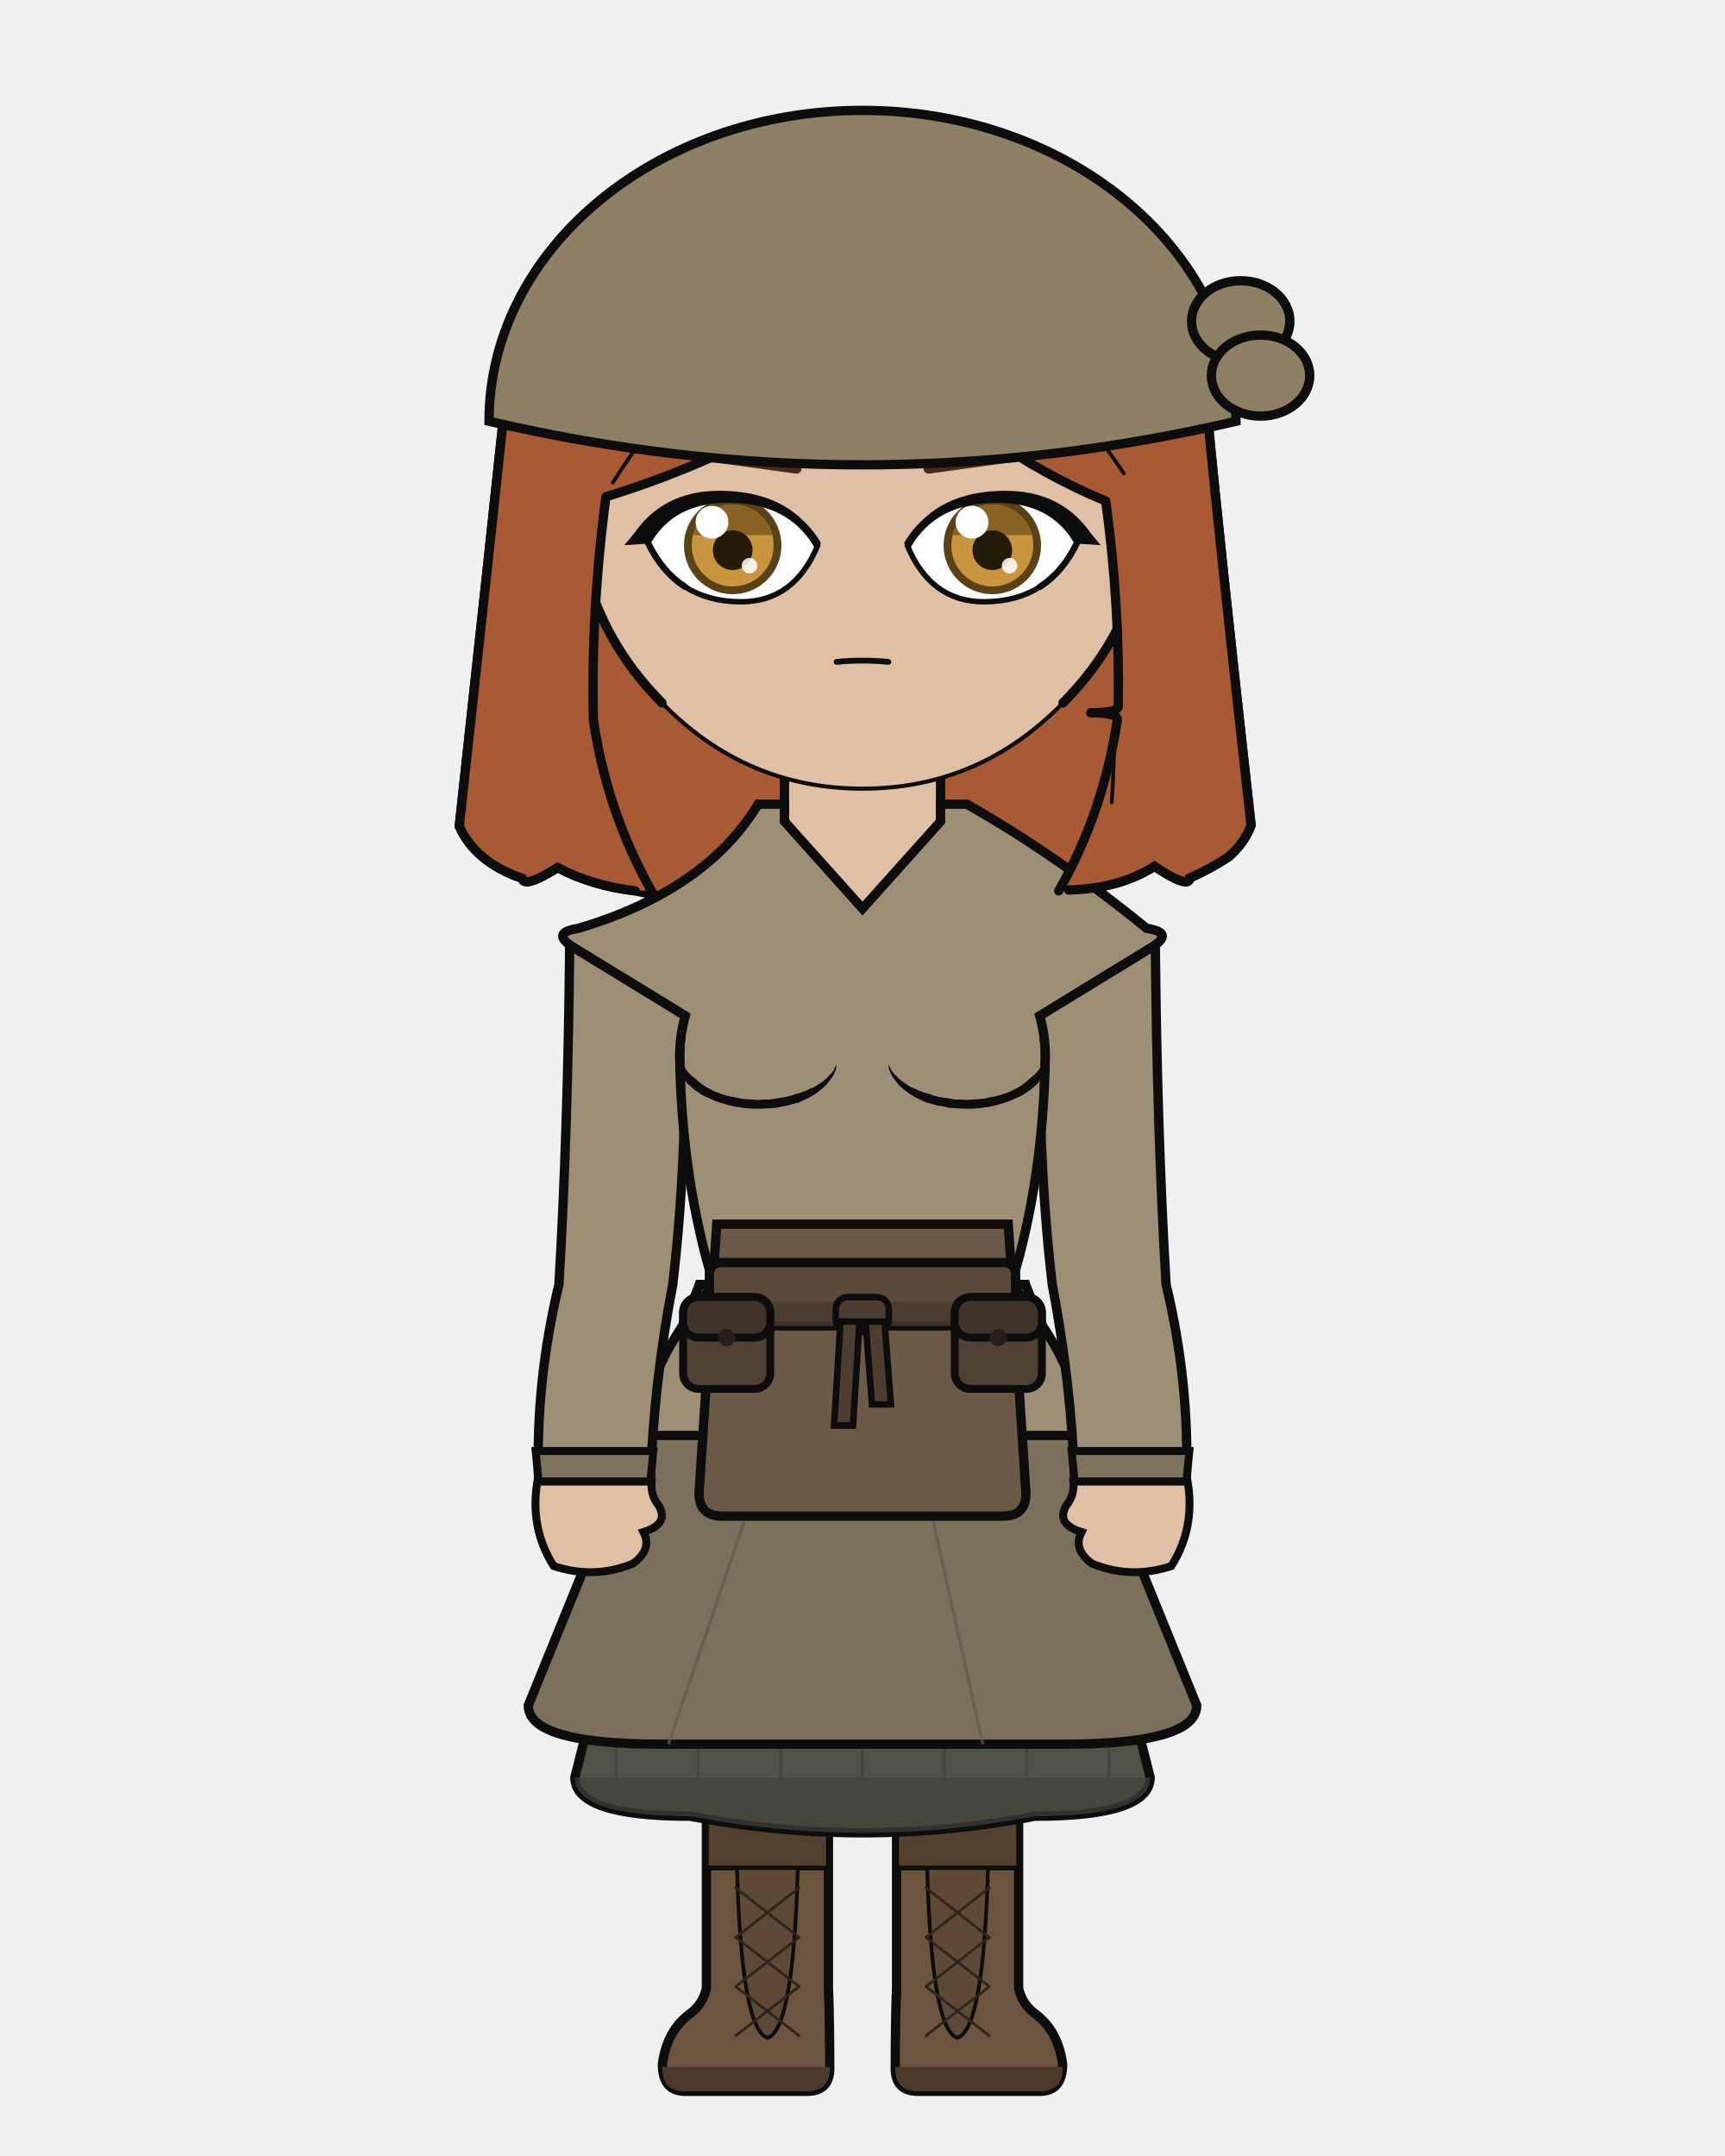
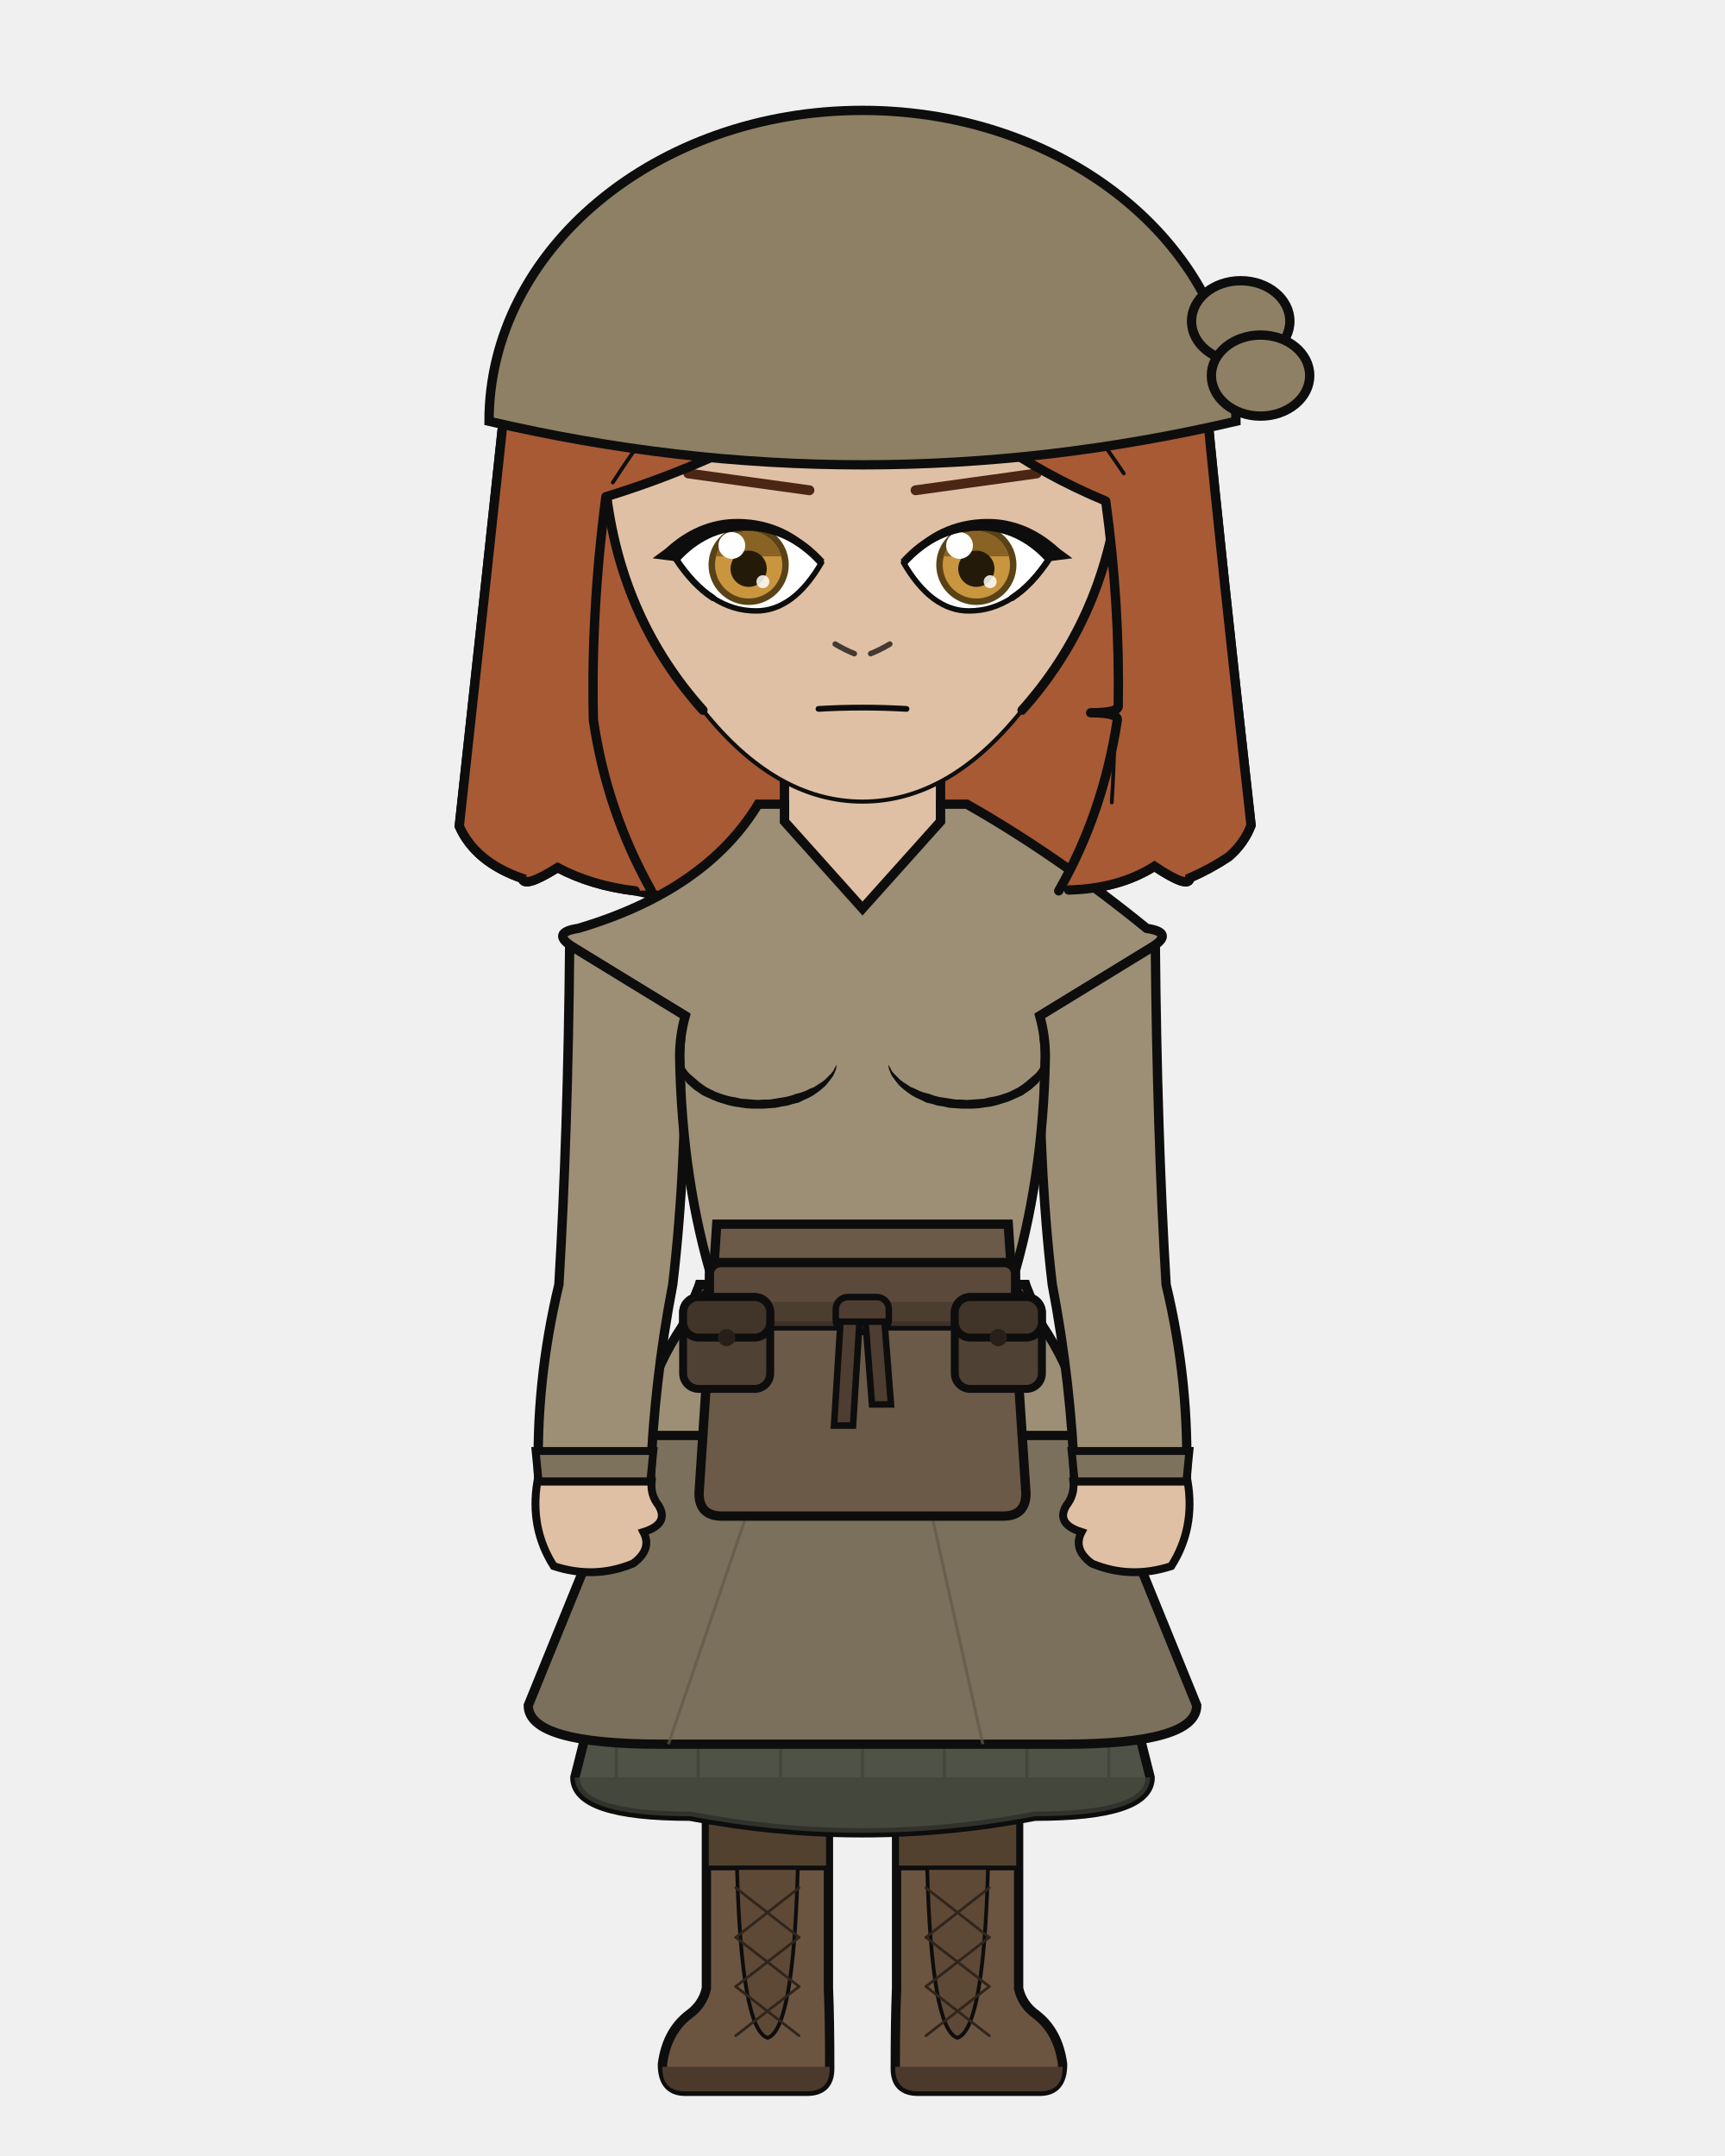
<svg xmlns="http://www.w3.org/2000/svg" width="400" height="500" viewBox="0 0 400 500">
  <defs>
    <clipPath id="hair-front">
      <path d="M 151.0 206.5 Q 140.7 188.1 137.6 167.0 Q 137.0 141.9 140.5 115.2 Q 160.4 109.1 178.8 99.3 Q 194.4 89.8 206.9 75.7 Q 216.0 90.7 229.6 101.4 Q 242.0 110.2 256.4 116.2 Q 259.7 140.2 259.3 163.9 Q 259.0 165.3 252.9 165.3 Q 259.1 165.3 259.1 166.9 Q 255.8 188.6 245.5 206.6 Q 246.7 206.5 247.8 206.4 Q 259.5 206.1 267.7 200.9 Q 275.8 206.3 275.9 203.6 Q 280.7 201.5 284.9 198.7 Q 288.5 195.6 290.1 191.4 Q 282.8 126.0 279.9 95.3 Q 276.0 79.9 267.5 66.2 Q 259.1 54.1 247.2 45.2 Q 237.4 38.4 226.0 35.3 Q 209.4 32.5 192.7 31.0 Q 177.0 31.6 162.2 37.8 Q 151.4 43.2 142.2 51.0 Q 132.9 59.9 126.3 71.0 Q 120.3 82.2 117.0 94.5 Q 113.6 126.6 106.5 191.6 Q 108.3 195.7 112.0 198.8 Q 115.8 201.9 121.1 203.7 Q 121.5 206.1 129.3 201.2 Q 137.2 205.4 147.3 206.6 Q 149.2 206.5 151.0 206.5 Z" />
    </clipPath>
  </defs>
  <path d="M 147.3 206.6 Q 137.2 205.4 129.3 201.2 Q 121.5 206.1 121.1 203.7 Q 115.8 201.9 112.0 198.8 Q 108.3 195.7 106.5 191.6 Q 113.6 126.6 117.0 94.5 Q 120.3 82.2 126.3 71.0 Q 132.9 59.9 142.2 51.0 Q 151.4 43.2 162.2 37.8 Q 177.0 31.6 192.7 31.0 Q 209.4 32.5 226.0 35.3 Q 237.4 38.4 247.2 45.2 Q 259.1 54.1 267.5 66.2 Q 276.0 79.9 279.9 95.3 Q 282.8 126.0 290.1 191.4 Q 288.5 195.6 284.9 198.7 Q 280.7 201.5 275.9 203.6 Q 275.8 206.3 267.7 200.9 Q 259.5 206.1 247.8 206.4 Q 197.6 217.4 147.3 206.6 Z" fill="#a85a35" />
  <path d="M 147.3 206.6 Q 137.2 205.4 129.3 201.2 Q 121.5 206.1 121.1 203.7 Q 115.8 201.9 112.0 198.8 Q 108.3 195.7 106.5 191.6 Q 113.6 126.6 117.0 94.5 Q 120.3 82.2 126.3 71.0 Q 132.9 59.9 142.2 51.0 Q 151.4 43.2 162.2 37.8 Q 177.0 31.6 192.7 31.0 Q 209.4 32.5 226.0 35.3 Q 237.4 38.4 247.2 45.2 Q 259.1 54.1 267.5 66.2 Q 276.0 79.9 279.9 95.3 Q 282.8 126.0 290.1 191.4 Q 288.5 195.6 284.9 198.7 Q 280.7 201.5 275.9 203.6 Q 275.8 206.3 267.7 200.9 Q 259.5 206.1 247.8 206.4 Q 197.6 217.4 147.3 206.6 Z" fill="none" stroke="#0d0d0d" stroke-width="2.16" stroke-linecap="round" stroke-linejoin="round" />
  <path d="M 181.9 199.2 Q 168.2 215.1 140.7 223.6 Q 136.4 224.9 136.4 229.2 Q 136.4 235.6 149.8 235.6 L 154.6 235.6 L 154.6 231.3 L 163.2 231.3 Q 161.9 240.4 162.0 245.0 Q 162.0 248.1 164.3 249.4 Q 166.5 250.7 166.6 253.9 Q 167.3 277.5 169.8 297.9 Q 169.8 318.7 169.8 335.7 L 194.2 335.7 L 200.0 335.7 L 205.8 335.7 L 230.2 335.7 Q 230.2 318.7 230.2 297.9 Q 232.7 277.5 233.4 253.9 Q 233.5 250.7 235.7 249.4 Q 238.0 248.1 238.0 245.0 Q 238.1 240.4 236.8 235.6 L 236.8 231.3 L 245.4 231.3 L 245.4 235.6 L 250.2 235.6 Q 263.6 235.6 263.6 229.2 Q 263.6 224.9 259.3 223.6 Q 239.4 206.9 218.1 199.2 Z" fill="#e0c0a4" stroke="#0d0d0d" stroke-width="2.16" />
  <rect x="181.9" y="172.5" width="36.3" height="38.0" rx="12.7" fill="#e0c0a4" />
  <line x1="181.9" y1="172.5" x2="181.9" y2="199.2" stroke="#0d0d0d" stroke-width="2.16" />
  <line x1="218.1" y1="172.5" x2="218.1" y2="199.2" stroke="#0d0d0d" stroke-width="2.16" />
  <path d="M 163.7 332.9 L 236.3 332.9 Q 236.3 377.8 236.2 397.0 Q 236.1 419.4 234.9 461.1 L 209.2 461.1 Q 207.8 397.0 200.0 350.8 Q 192.2 397.0 190.8 461.1 L 165.1 461.1 Q 163.9 419.4 163.8 397.0 Q 163.7 377.8 163.7 332.9 Z" fill="#e0c0a4" stroke="#0d0d0d" stroke-width="1.83" stroke-linejoin="round" />
  <path d="M 163.7 332.9 L 236.3 332.9 L 229.8 358.2 Q 200.0 361.0 170.2 358.2 Z" fill="#e8e4dc" stroke="#0d0d0d" stroke-width="1.83" stroke-linejoin="round" />
  <path d="M 192.1 418.8 L 192.1 461.1 Q 192.4 468.3 192.4 479.7 Q 192.4 485.0 187.1 485.0 L 158.9 485.0 Q 153.6 485.0 153.6 478.7 Q 154.6 471.2 159.6 467.3 Q 163.0 464.9 163.8 461.1 L 163.8 418.8 Z" fill="#6b5541" stroke="#0d0d0d" stroke-width="2.16" />
  <path d="M 192.4 479.3 L 153.6 479.3 L 153.6 479.7 Q 153.6 485.0 158.9 485.0 L 187.1 485.0 Q 192.4 485.0 192.4 479.7 Z" fill="#4b3a2b" />
  <rect x="163.8" y="418.8" width="28.3" height="14.4" fill="#534130" stroke="#0d0d0d" stroke-width="1.11" />
  <path d="M 170.9 433.2 L 185.0 433.2 Q 184.0 470.7 178.0 472.6 Q 171.9 470.7 170.9 433.2 Z" fill="#5e4936" stroke="#0d0d0d" stroke-width="0.87" />
  <line x1="185.3" y1="437.8" x2="170.6" y2="449.3" stroke="#30251c" stroke-width="0.63" stroke-linecap="round" />
  <line x1="170.6" y1="437.8" x2="185.3" y2="449.3" stroke="#30251c" stroke-width="0.63" stroke-linecap="round" />
  <line x1="185.3" y1="449.3" x2="170.6" y2="460.7" stroke="#30251c" stroke-width="0.63" stroke-linecap="round" />
  <line x1="170.6" y1="449.3" x2="185.3" y2="460.7" stroke="#30251c" stroke-width="0.63" stroke-linecap="round" />
  <line x1="185.3" y1="460.7" x2="170.6" y2="472.1" stroke="#30251c" stroke-width="0.63" stroke-linecap="round" />
  <line x1="170.6" y1="460.7" x2="185.3" y2="472.1" stroke="#30251c" stroke-width="0.63" stroke-linecap="round" />
  <path d="M 207.9 418.8 L 207.9 461.1 Q 207.6 468.3 207.6 479.7 Q 207.6 485.0 212.9 485.0 L 241.1 485.0 Q 246.4 485.0 246.4 478.7 Q 245.4 471.2 240.4 467.3 Q 237.0 464.9 236.2 461.1 L 236.2 418.8 Z" fill="#6b5541" stroke="#0d0d0d" stroke-width="2.16" />
  <path d="M 207.6 479.3 L 246.4 479.3 L 246.4 479.7 Q 246.4 485.0 241.1 485.0 L 212.9 485.0 Q 207.6 485.0 207.6 479.7 Z" fill="#4b3a2b" />
  <rect x="207.9" y="418.8" width="28.3" height="14.4" fill="#534130" stroke="#0d0d0d" stroke-width="1.11" />
  <path d="M 215.0 433.2 L 229.1 433.2 Q 228.1 470.7 222.0 472.6 Q 216.0 470.7 215.0 433.2 Z" fill="#5e4936" stroke="#0d0d0d" stroke-width="0.87" />
  <line x1="229.4" y1="437.8" x2="214.7" y2="449.3" stroke="#30251c" stroke-width="0.63" stroke-linecap="round" />
  <line x1="214.7" y1="437.8" x2="229.4" y2="449.3" stroke="#30251c" stroke-width="0.63" stroke-linecap="round" />
  <line x1="229.4" y1="449.3" x2="214.7" y2="460.7" stroke="#30251c" stroke-width="0.63" stroke-linecap="round" />
  <line x1="214.7" y1="449.3" x2="229.4" y2="460.7" stroke="#30251c" stroke-width="0.63" stroke-linecap="round" />
  <line x1="229.4" y1="460.7" x2="214.7" y2="472.1" stroke="#30251c" stroke-width="0.63" stroke-linecap="round" />
  <line x1="214.7" y1="460.7" x2="229.4" y2="472.1" stroke="#30251c" stroke-width="0.63" stroke-linecap="round" />
  <path d="M 162.2 297.9 L 133.3 412.2 Q 133.3 421.2 160.0 421.2 Q 200.0 428.9 240.0 421.2 Q 266.7 421.2 266.7 412.2 L 237.8 297.9 Z" fill="#4f5347" stroke="#0d0d0d" stroke-width="2.16" />
  <path d="M 133.3 412.2 L 133.3 412.2 Q 133.3 421.2 160.0 421.2 Q 200.0 428.9 240.0 421.2 Q 266.7 421.2 266.7 412.2 L 266.7 412.2 Z" fill="#3f4238" opacity="0.7" />
  <line x1="142.9" y1="404.5" x2="142.9" y2="412.2" stroke="#3f4238" stroke-width="0.71" opacity="0.75" />
  <line x1="161.9" y1="404.5" x2="161.9" y2="412.2" stroke="#3f4238" stroke-width="0.71" opacity="0.75" />
  <line x1="181.0" y1="404.5" x2="181.0" y2="412.2" stroke="#3f4238" stroke-width="0.71" opacity="0.75" />
  <line x1="200.0" y1="404.5" x2="200.0" y2="412.2" stroke="#3f4238" stroke-width="0.71" opacity="0.75" />
  <line x1="219.0" y1="404.5" x2="219.0" y2="412.2" stroke="#3f4238" stroke-width="0.71" opacity="0.75" />
  <line x1="238.1" y1="404.5" x2="238.1" y2="412.2" stroke="#3f4238" stroke-width="0.71" opacity="0.75" />
  <line x1="257.1" y1="404.5" x2="257.1" y2="412.2" stroke="#3f4238" stroke-width="0.71" opacity="0.75" />
  <path d="M 162.2 297.9 L 122.5 395.5 Q 122.5 404.5 153.5 404.5 L 246.5 404.5 Q 277.5 404.5 277.5 395.5 L 237.8 297.9 Z" fill="#7a705c" stroke="#0d0d0d" stroke-width="2.16" />
  <line x1="180.4" y1="329.9" x2="155.0" y2="404.5" stroke="#625948" stroke-width="0.71" opacity="0.7" />
  <line x1="211.3" y1="329.9" x2="227.9" y2="404.5" stroke="#625948" stroke-width="0.71" opacity="0.7" />
  <path d="M 175.8 186.5 Q 163.7 206.5 134.1 215.3 Q 127.4 216.3 133.1 219.8 L 158.9 235.6 Q 157.6 240.3 157.6 245.0 Q 158.1 273.8 165.5 297.9 Q 149.2 317.1 149.2 332.9 L 250.8 332.9 Q 250.8 317.1 234.5 297.9 Q 241.9 273.8 242.4 245.0 Q 242.4 240.3 241.1 235.6 L 266.9 219.8 Q 272.6 216.3 265.9 215.3 Q 245.0 198.3 224.2 186.5 L 218.1 186.5 L 218.1 190.5 L 200.0 210.7 L 181.9 190.5 L 181.9 186.5 Z" fill="#9c8f76" stroke="#0d0d0d" stroke-width="2.16" />
  <path d="M 157.6 245.0 L 157.9 245.8 L 158.2 246.5 L 158.6 247.2 L 159.0 247.9 L 159.5 248.6 L 160.1 249.2 L 160.8 249.8 L 161.5 250.4 L 162.2 251.0 L 163.0 251.6 L 163.9 252.2 L 164.9 252.7 L 165.9 253.2 L 167.0 253.6 L 168.2 254.0 L 169.4 254.3 L 170.6 254.5 L 171.8 254.8 L 173.1 254.9 L 174.4 255.0 L 175.8 255.1 L 177.1 255.0 L 178.4 255.0 L 179.7 254.8 L 180.9 254.6 L 182.2 254.4 L 183.4 254.1 L 184.5 253.7 L 185.7 253.4 L 186.8 253.0 L 187.8 252.5 L 188.8 252.1 L 189.7 251.5 L 190.5 251.0 L 191.3 250.4 L 192.0 249.7 L 192.6 249.1 L 193.2 248.4 L 193.6 247.6 L 194.0 246.9 L 194.0 246.9 L 193.9 247.8 L 193.6 248.6 L 193.2 249.5 L 192.6 250.3 L 192.0 251.1 L 191.3 251.9 L 190.5 252.6 L 189.6 253.3 L 188.6 254.0 L 187.5 254.6 L 186.4 255.1 L 185.2 255.7 L 183.9 256.0 L 182.6 256.4 L 181.3 256.6 L 179.9 256.9 L 178.5 257.0 L 177.1 257.1 L 175.7 257.1 L 174.3 257.1 L 172.9 257.0 L 171.6 256.8 L 170.2 256.6 L 168.9 256.3 L 167.6 255.9 L 166.3 255.5 L 165.1 255.0 L 164.0 254.5 L 162.9 254.0 L 161.9 253.3 L 161.0 252.7 L 160.1 251.9 L 159.3 251.2 L 158.7 250.3 L 158.3 249.4 L 157.9 248.5 L 157.6 247.6 L 157.5 246.7 L 157.5 245.8 L 157.6 245.0 Z" fill="#0d0d0d" stroke="none" />
  <path d="M 242.4 245.0 L 242.1 245.8 L 241.8 246.5 L 241.4 247.2 L 241.0 247.9 L 240.5 248.6 L 239.9 249.2 L 239.2 249.8 L 238.5 250.4 L 237.8 251.0 L 237.0 251.6 L 236.1 252.2 L 235.1 252.7 L 234.1 253.2 L 233.0 253.6 L 231.8 254.0 L 230.6 254.3 L 229.4 254.5 L 228.2 254.8 L 226.9 254.9 L 225.6 255.0 L 224.2 255.1 L 222.9 255.0 L 221.6 255.0 L 220.3 254.8 L 219.1 254.6 L 217.8 254.4 L 216.6 254.1 L 215.5 253.7 L 214.3 253.4 L 213.2 253.0 L 212.2 252.5 L 211.2 252.1 L 210.3 251.5 L 209.5 251.0 L 208.7 250.4 L 208.0 249.7 L 207.4 249.1 L 206.8 248.4 L 206.4 247.6 L 206.0 246.9 L 206.0 246.9 L 206.1 247.8 L 206.4 248.6 L 206.8 249.5 L 207.4 250.3 L 208.0 251.1 L 208.7 251.9 L 209.5 252.6 L 210.4 253.3 L 211.4 254.0 L 212.5 254.6 L 213.6 255.1 L 214.8 255.7 L 216.1 256.0 L 217.4 256.4 L 218.7 256.6 L 220.1 256.9 L 221.5 257.0 L 222.9 257.1 L 224.3 257.1 L 225.7 257.1 L 227.1 257.0 L 228.4 256.8 L 229.8 256.6 L 231.1 256.3 L 232.4 255.9 L 233.7 255.5 L 234.9 255.0 L 236.0 254.5 L 237.1 254.0 L 238.1 253.3 L 239.0 252.7 L 239.9 251.9 L 240.7 251.2 L 241.3 250.3 L 241.7 249.4 L 242.1 248.5 L 242.4 247.6 L 242.5 246.7 L 242.5 245.8 L 242.4 245.0 Z" fill="#0d0d0d" stroke="none" />
  <path d="M 166.2 283.9 L 162.1 346.3 Q 162.1 351.6 167.4 351.6 L 232.6 351.6 Q 237.9 351.6 237.9 346.3 L 233.8 283.9 Z" fill="#6b5a48" stroke="#0d0d0d" stroke-width="2.16" />
  <rect x="164.5" y="292.8" width="71.0" height="14.7" rx="2.6" fill="#5b4a3c" stroke="#0d0d0d" stroke-width="2.16" />
  <rect x="164.5" y="301.9" width="71.0" height="5.6" rx="2.6" fill="#493a2e" opacity="0.8" />
  <rect x="193.8" y="300.8" width="12.3" height="8.1" rx="2.8" fill="#4e3e31" stroke="#0d0d0d" stroke-width="1.51" />
  <path d="M 194.9 306.5 L 199.3 306.5 L 197.8 330.6 L 193.4 330.6 Z" fill="#4e3e31" stroke="#0d0d0d" stroke-width="1.51" />
  <path d="M 200.7 306.5 L 205.1 306.5 L 206.6 325.7 L 202.2 325.7 Z" fill="#4e3e31" stroke="#0d0d0d" stroke-width="1.51" />
  <rect x="158.4" y="300.8" width="20.2" height="21.3" rx="3.6" fill="#4f4133" stroke="#0d0d0d" stroke-width="1.83" />
  <rect x="158.4" y="300.8" width="20.2" height="9.4" rx="3.6" fill="#413428" stroke="#0d0d0d" stroke-width="1.83" />
  <circle cx="168.5" cy="310.2" r="2.0" fill="#282018" />
  <rect x="221.4" y="300.8" width="20.2" height="21.3" rx="3.6" fill="#4f4133" stroke="#0d0d0d" stroke-width="1.83" />
  <rect x="221.4" y="300.8" width="20.2" height="9.4" rx="3.6" fill="#413428" stroke="#0d0d0d" stroke-width="1.83" />
  <circle cx="231.5" cy="310.2" r="2.0" fill="#282018" />
  <path d="M 158.9 235.6 L 132.1 219.2 Q 131.7 262.5 129.6 297.9 Q 124.1 320.8 124.9 343.6 L 150.8 343.6 Q 151.6 320.8 156.0 297.9 Q 159.3 269.9 158.9 235.6 Z" fill="#9c8f76" stroke="#0d0d0d" stroke-width="2.16" />
  <path d="M 124.2 336.5 L 151.5 336.5 L 150.8 343.6 L 124.9 343.6 Z" fill="#7d725c" stroke="#0d0d0d" stroke-width="1.83" />
  <path d="M 124.6 343.6 Q 122.8 354.4 128.4 363.2 Q 137.9 366.3 146.8 362.6 Q 151.3 359.3 149.2 355.3 Q 155.3 353.4 152.7 349.1 Q 150.8 346.7 151.1 343.6 Z" fill="#e0c0a4" stroke="#0d0d0d" stroke-width="1.83" />
  <path d="M 241.1 235.6 L 267.9 219.2 Q 268.3 262.5 270.4 297.9 Q 275.9 320.8 275.1 343.6 L 249.2 343.6 Q 248.4 320.8 244.0 297.9 Q 240.7 269.9 241.1 235.6 Z" fill="#9c8f76" stroke="#0d0d0d" stroke-width="2.16" />
  <path d="M 248.5 336.5 L 275.8 336.5 L 275.1 343.6 L 249.2 343.6 Z" fill="#7d725c" stroke="#0d0d0d" stroke-width="1.83" />
  <path d="M 275.4 343.6 Q 277.2 354.4 271.6 363.2 Q 262.1 366.3 253.2 362.6 Q 248.7 359.3 250.8 355.3 Q 244.7 353.4 247.3 349.1 Q 249.2 346.7 248.9 343.6 Z" fill="#e0c0a4" stroke="#0d0d0d" stroke-width="1.83" />
  <defs>
    <mask id="bust-73a4426f7d" maskUnits="userSpaceOnUse" x="0" y="0" width="400" height="500">
      <path d="M 158.9 235.6 Q 157.6 240.3 157.6 245.0 Q 158.1 273.8 165.5 297.9 L 168.4 297.9 Q 164.9 269.9 164.9 235.6 Z M 241.1 235.6 Q 242.4 240.3 242.4 245.0 Q 241.9 273.8 234.5 297.9 L 231.6 297.9 Q 235.1 269.9 235.1 235.6 Z" fill="white" />
    </mask>
    <clipPath id="bust-arms-6b6698fcf7">
      <path d="M 158.9 235.6 L 132.1 219.2 Q 131.7 262.5 129.6 297.9 Q 124.1 320.8 124.9 343.6 L 150.8 343.6 Q 151.6 320.8 156.0 297.9 Q 159.3 269.9 158.9 235.6 Z" />
      <path d="M 241.1 235.6 L 267.9 219.2 Q 268.3 262.5 270.4 297.9 Q 275.9 320.8 275.1 343.6 L 249.2 343.6 Q 248.4 320.8 244.0 297.9 Q 240.7 269.9 241.1 235.6 Z" />
    </clipPath>
  </defs>
  <g mask="url(#bust-73a4426f7d)">
    <path d="M 175.8 186.5 Q 163.7 206.5 134.1 215.3 Q 127.4 216.3 133.1 219.8 L 158.9 235.6 Q 157.6 240.3 157.6 245.0 Q 158.1 273.8 165.5 297.9 Q 149.2 317.1 149.2 332.9 L 250.8 332.9 Q 250.8 317.1 234.5 297.9 Q 241.9 273.8 242.4 245.0 Q 242.4 240.3 241.1 235.6 L 266.9 219.8 Q 272.6 216.3 265.9 215.3 Q 245.0 198.3 224.2 186.5 L 218.1 186.5 L 218.1 190.5 L 200.0 210.7 L 181.9 190.5 L 181.9 186.5 Z" fill="#9c8f76" stroke="#0d0d0d" stroke-width="2.16" />
    <path d="M 157.6 245.0 L 157.9 245.8 L 158.2 246.5 L 158.6 247.2 L 159.0 247.9 L 159.5 248.6 L 160.1 249.2 L 160.8 249.8 L 161.5 250.4 L 162.2 251.0 L 163.0 251.6 L 163.9 252.2 L 164.9 252.7 L 165.9 253.2 L 167.0 253.6 L 168.2 254.0 L 169.4 254.3 L 170.6 254.5 L 171.8 254.8 L 173.1 254.9 L 174.4 255.0 L 175.8 255.1 L 177.1 255.0 L 178.4 255.0 L 179.7 254.8 L 180.9 254.6 L 182.2 254.4 L 183.4 254.1 L 184.5 253.7 L 185.7 253.4 L 186.8 253.0 L 187.8 252.5 L 188.8 252.1 L 189.7 251.5 L 190.5 251.0 L 191.3 250.4 L 192.0 249.7 L 192.6 249.1 L 193.2 248.4 L 193.6 247.6 L 194.0 246.9 L 194.0 246.9 L 193.9 247.8 L 193.6 248.6 L 193.2 249.5 L 192.6 250.3 L 192.0 251.1 L 191.3 251.9 L 190.5 252.6 L 189.6 253.3 L 188.6 254.0 L 187.5 254.6 L 186.4 255.1 L 185.2 255.7 L 183.9 256.0 L 182.6 256.4 L 181.3 256.6 L 179.9 256.9 L 178.5 257.0 L 177.1 257.1 L 175.7 257.1 L 174.3 257.1 L 172.9 257.0 L 171.6 256.8 L 170.2 256.6 L 168.9 256.3 L 167.6 255.9 L 166.3 255.5 L 165.1 255.0 L 164.0 254.5 L 162.9 254.0 L 161.9 253.3 L 161.0 252.7 L 160.1 251.9 L 159.3 251.2 L 158.7 250.3 L 158.3 249.4 L 157.9 248.5 L 157.6 247.6 L 157.5 246.7 L 157.5 245.8 L 157.6 245.0 Z" fill="#0d0d0d" stroke="none" />
    <path d="M 242.4 245.0 L 242.1 245.8 L 241.8 246.5 L 241.4 247.2 L 241.0 247.9 L 240.5 248.6 L 239.9 249.2 L 239.2 249.8 L 238.5 250.4 L 237.8 251.0 L 237.0 251.6 L 236.1 252.2 L 235.1 252.7 L 234.1 253.2 L 233.0 253.6 L 231.8 254.0 L 230.6 254.3 L 229.4 254.5 L 228.2 254.8 L 226.9 254.9 L 225.6 255.0 L 224.2 255.1 L 222.9 255.0 L 221.6 255.0 L 220.3 254.8 L 219.1 254.6 L 217.8 254.4 L 216.6 254.1 L 215.5 253.7 L 214.3 253.4 L 213.2 253.0 L 212.2 252.5 L 211.2 252.1 L 210.3 251.5 L 209.5 251.0 L 208.7 250.4 L 208.0 249.7 L 207.4 249.1 L 206.8 248.4 L 206.4 247.6 L 206.0 246.9 L 206.0 246.9 L 206.1 247.8 L 206.4 248.6 L 206.8 249.5 L 207.4 250.3 L 208.0 251.1 L 208.7 251.9 L 209.5 252.6 L 210.4 253.3 L 211.4 254.0 L 212.5 254.6 L 213.6 255.1 L 214.8 255.7 L 216.1 256.0 L 217.4 256.4 L 218.7 256.6 L 220.1 256.9 L 221.5 257.0 L 222.9 257.1 L 224.3 257.1 L 225.7 257.1 L 227.1 257.0 L 228.4 256.8 L 229.8 256.6 L 231.1 256.3 L 232.4 255.9 L 233.7 255.5 L 234.9 255.0 L 236.0 254.5 L 237.1 254.0 L 238.1 253.3 L 239.0 252.7 L 239.9 251.9 L 240.7 251.2 L 241.3 250.3 L 241.7 249.4 L 242.1 248.5 L 242.4 247.6 L 242.5 246.7 L 242.5 245.8 L 242.4 245.0 Z" fill="#0d0d0d" stroke="none" />
    <path d="M 166.2 283.9 L 162.1 346.3 Q 162.1 351.6 167.4 351.6 L 232.6 351.6 Q 237.9 351.6 237.9 346.3 L 233.8 283.9 Z" fill="#6b5a48" stroke="#0d0d0d" stroke-width="2.16" />
    <rect x="164.5" y="292.8" width="71.0" height="14.7" rx="2.6" fill="#5b4a3c" stroke="#0d0d0d" stroke-width="2.16" />
    <rect x="164.5" y="301.9" width="71.0" height="5.6" rx="2.6" fill="#493a2e" opacity="0.8" />
    <rect x="193.8" y="300.8" width="12.3" height="8.1" rx="2.8" fill="#4e3e31" stroke="#0d0d0d" stroke-width="1.51" />
    <path d="M 194.9 306.5 L 199.3 306.5 L 197.8 330.6 L 193.4 330.6 Z" fill="#4e3e31" stroke="#0d0d0d" stroke-width="1.51" />
    <path d="M 200.7 306.5 L 205.1 306.5 L 206.6 325.7 L 202.2 325.7 Z" fill="#4e3e31" stroke="#0d0d0d" stroke-width="1.51" />
    <rect x="158.4" y="300.8" width="20.2" height="21.3" rx="3.6" fill="#4f4133" stroke="#0d0d0d" stroke-width="1.83" />
    <rect x="158.4" y="300.8" width="20.2" height="9.4" rx="3.6" fill="#413428" stroke="#0d0d0d" stroke-width="1.83" />
    <circle cx="168.5" cy="310.2" r="2.0" fill="#282018" />
    <rect x="221.4" y="300.8" width="20.2" height="21.3" rx="3.6" fill="#4f4133" stroke="#0d0d0d" stroke-width="1.83" />
    <rect x="221.4" y="300.8" width="20.2" height="9.4" rx="3.6" fill="#413428" stroke="#0d0d0d" stroke-width="1.83" />
    <circle cx="231.5" cy="310.2" r="2.0" fill="#282018" />
  </g>
  <path d="M 158.9 235.6 Q 157.6 240.3 157.6 245.0 Q 158.1 273.8 165.5 297.9  M 241.1 235.6 Q 242.4 240.3 242.4 245.0 Q 241.9 273.8 234.5 297.9 " fill="none" stroke="#0d0d0d" stroke-width="2.16" stroke-linecap="round" clip-path="url(#bust-arms-6b6698fcf7)" />
-   <path d="M 200.0 47.9 Q 227.6 47.9 247.1 67.6 Q 266.7 87.3 266.5 115.2 Q 266.1 143.2 246.5 163.0 Q 227.1 182.9 200.0 182.9 Q 172.9 182.9 153.5 163.0 Q 133.9 143.2 133.5 115.2 Q 133.3 87.3 152.9 67.6 Q 172.4 47.9 200.0 47.9 Z" fill="#e0c0a4" />
-   <path d="M 153.5 163.0 Q 133.9 143.2 133.5 115.2 Q 133.3 87.3 152.9 67.6 Q 172.4 47.9 200.0 47.9 Q 227.6 47.9 247.1 67.6 Q 266.7 87.3 266.5 115.2 Q 266.1 143.2 246.5 163.0" fill="none" stroke="#0d0d0d" stroke-width="2.16" stroke-linecap="round" />
-   <path d="M 246.5 163.0 Q 227.1 182.9 200.0 182.9 Q 172.9 182.9 153.5 163.0" fill="none" stroke="#0d0d0d" stroke-width="0.95" stroke-linecap="round" />
-   <line x1="184.7" y1="108.7" x2="155.0" y2="104.6" stroke="#4c2614" stroke-width="2.29" stroke-linecap="round" />
+   <path d="M 200.0 47.9 Q 225.1 47.9 242.9 67.6 Q 260.6 87.3 259.3 115.2 Q 255.6 143.9 237.0 164.7 Q 220.1 185.9 200.0 185.9 Q 179.9 185.9 163.0 164.7 Q 144.4 143.9 140.7 115.2 Q 139.4 87.3 157.1 67.6 Q 174.9 47.9 200.0 47.9 Z" fill="#e0c0a4" />
+   <path d="M 163.0 164.7 Q 144.4 143.9 140.7 115.2 Q 139.4 87.3 157.1 67.6 Q 174.9 47.9 200.0 47.9 Q 225.1 47.9 242.9 67.6 Q 260.6 87.3 259.3 115.2 Q 255.6 143.9 237.0 164.7" fill="none" stroke="#0d0d0d" stroke-width="2.16" stroke-linecap="round" />
+   <path d="M 237.0 164.7 Q 220.1 185.9 200.0 185.9 Q 179.9 185.9 163.0 164.7" fill="none" stroke="#0d0d0d" stroke-width="0.95" stroke-linecap="round" />
+   <line x1="187.7" y1="113.7" x2="159.6" y2="109.8" stroke="#4c2614" stroke-width="2.29" stroke-linecap="round" />
  <defs>
    <clipPath id="eye-l">
-       <path d="M 189.6 126.4 Q 183.3 115.7 168.9 115.7 Q 155.8 115.7 150.1 125.6 Q 156.7 139.6 171.8 139.6 Q 184.2 139.6 189.6 126.4 Z" />
+       <path d="M 190.5 130.5 Q 182.9 122.1 172.8 122.1 Q 163.6 122.1 156.7 129.6 Q 164.7 141.7 175.3 141.7 Q 184.0 141.7 190.5 130.5 Z" />
    </clipPath>
  </defs>
-   <path d="M 189.6 126.4 Q 183.3 115.7 168.9 115.7 Q 155.8 115.7 150.1 125.6 Q 156.7 139.6 171.8 139.6 Q 184.2 139.6 189.6 126.4 Z" fill="white" stroke="none" />
+   <path d="M 190.5 130.5 Q 182.9 122.1 172.8 122.1 Q 163.6 122.1 156.7 129.6 Q 164.7 141.7 175.3 141.7 Q 184.0 141.7 190.5 130.5 Z" fill="white" stroke="none" />
  <g clip-path="url(#eye-l)">
-     <circle cx="169.9" cy="126.5" r="11.3" fill="#5a4217" />
-     <circle cx="169.9" cy="126.5" r="9.5" fill="#c9963f" />
-     <path d="M 160.67 124.12 A 9.49 9.49 0 0 1 179.05 124.12 Z" fill="#896323" />
-     <circle cx="169.9" cy="127.6" r="4.6" fill="#241a09" />
-     <circle cx="165.1" cy="121.1" r="3.8" fill="white" />
-     <circle cx="173.8" cy="131.2" r="1.8" fill="white" opacity="0.85" />
+     <circle cx="173.6" cy="131.0" r="9.3" fill="#5a4217" />
+     <circle cx="173.6" cy="131.0" r="7.8" fill="#c9963f" />
+     <path d="M 166.09 129.03 A 7.78 7.78 0 0 1 181.15 129.03 Z" fill="#896323" />
+     <circle cx="173.6" cy="131.9" r="4.2" fill="#241a09" />
+     <circle cx="169.7" cy="126.5" r="3.1" fill="white" />
+     <circle cx="176.9" cy="134.9" r="1.5" fill="white" opacity="0.85" />
  </g>
-   <path d="M 150.10 125.55 L 150.95 127.25 L 151.88 128.84 L 152.86 130.31 L 153.92 131.68 L 155.05 132.94 L 156.24 134.09 L 157.49 135.13 L 158.82 136.06 L 160.21 136.88 L 161.67 137.59 L 163.20 138.19 L 164.79 138.68 L 166.45 139.07 L 168.18 139.34 L 169.97 139.50 L 171.83 139.56 L 173.36 139.51 L 174.83 139.35 L 176.24 139.10 L 177.60 138.74 L 178.90 138.28 L 180.15 137.71 L 181.34 137.05 L 182.48 136.28 L 183.57 135.41 L 184.60 134.44 L 185.57 133.36 L 186.49 132.18 L 187.36 130.90 L 188.17 129.52 L 188.92 128.03 L 189.62 126.45" fill="none" stroke="#0d0d0d" stroke-width="1.27" stroke-linecap="round" />
-   <path d="M 150.10 125.55 L 150.95 127.25 L 151.88 128.84 L 152.86 130.31 L 153.92 131.68 L 155.05 132.94 L 156.24 134.09 L 157.49 135.13 L 158.82 136.06" fill="none" stroke="#0d0d0d" stroke-width="1.47" stroke-linecap="round" />
-   <path d="M 190.40 125.96 L 189.56 124.63 L 188.65 123.36 L 187.66 122.18 L 186.61 121.08 L 185.51 120.04 L 184.35 119.06 L 183.12 118.17 L 181.82 117.35 L 180.45 116.62 L 179.01 115.97 L 177.49 115.41 L 175.90 114.93 L 174.25 114.53 L 172.52 114.23 L 170.73 114.00 L 168.87 113.87 L 167.17 113.81 L 165.51 113.84 L 163.89 113.95 L 162.31 114.14 L 160.77 114.42 L 159.28 114.80 L 157.82 115.26 L 156.40 115.82 L 155.04 116.47 L 153.72 117.23 L 152.45 118.08 L 151.23 119.03 L 150.08 120.08 L 148.99 121.22 L 147.96 122.45 L 147.06 123.68 L 144.77 126.43 L 150.88 126.03 L 151.60 124.86 L 152.36 123.80 L 153.17 122.80 L 154.04 121.89 L 154.96 121.05 L 155.94 120.28 L 156.97 119.58 L 158.06 118.96 L 159.20 118.41 L 160.40 117.93 L 161.66 117.53 L 162.98 117.19 L 164.36 116.93 L 165.81 116.75 L 167.31 116.64 L 168.87 116.60 L 170.60 116.64 L 172.27 116.76 L 173.87 116.97 L 175.40 117.25 L 176.87 117.62 L 178.27 118.06 L 179.60 118.58 L 180.87 119.19 L 182.08 119.87 L 183.22 120.63 L 184.31 121.47 L 185.33 122.39 L 186.29 123.40 L 187.20 124.48 L 188.04 125.65 L 188.84 126.93 Z" fill="#0d0d0d" stroke="none" />
-   <line x1="215.3" y1="108.7" x2="245.0" y2="104.6" stroke="#4c2614" stroke-width="2.29" stroke-linecap="round" />
+   <path d="M 156.74 129.62 L 157.74 131.08 L 158.77 132.45 L 159.81 133.72 L 160.87 134.90 L 161.96 135.98 L 163.06 136.97 L 164.19 137.86 L 165.34 138.67 L 166.51 139.37 L 167.71 139.98 L 168.92 140.50 L 170.16 140.93 L 171.41 141.26 L 172.69 141.49 L 173.99 141.63 L 175.31 141.68 L 176.39 141.64 L 177.45 141.51 L 178.50 141.29 L 179.53 140.98 L 180.54 140.59 L 181.53 140.10 L 182.51 139.53 L 183.47 138.88 L 184.41 138.13 L 185.33 137.30 L 186.23 136.38 L 187.12 135.37 L 187.99 134.27 L 188.85 133.09 L 189.68 131.82 L 190.50 130.46" fill="none" stroke="#0d0d0d" stroke-width="1.27" stroke-linecap="round" />
+   <path d="M 156.74 129.62 L 157.74 131.08 L 158.77 132.45 L 159.81 133.72 L 160.87 134.90 L 161.96 135.98 L 163.06 136.97 L 164.19 137.86 L 165.34 138.67" fill="none" stroke="#0d0d0d" stroke-width="1.47" stroke-linecap="round" />
+   <path d="M 191.17 129.83 L 190.20 128.81 L 189.19 127.83 L 188.17 126.92 L 187.12 126.08 L 186.04 125.30 L 184.97 124.56 L 183.88 123.86 L 182.76 123.22 L 181.61 122.64 L 180.43 122.13 L 179.23 121.68 L 177.99 121.29 L 176.73 120.97 L 175.44 120.71 L 174.12 120.52 L 172.78 120.40 L 171.54 120.34 L 170.32 120.35 L 169.10 120.41 L 167.88 120.54 L 166.68 120.74 L 165.48 121.01 L 164.29 121.34 L 163.11 121.74 L 161.95 122.20 L 160.80 122.74 L 159.67 123.34 L 158.55 124.01 L 157.44 124.74 L 156.36 125.55 L 155.29 126.41 L 154.30 127.29 L 151.33 129.47 L 157.41 130.25 L 158.26 129.36 L 159.11 128.53 L 159.98 127.77 L 160.86 127.07 L 161.76 126.42 L 162.68 125.83 L 163.61 125.30 L 164.56 124.82 L 165.52 124.40 L 166.51 124.04 L 167.50 123.73 L 168.52 123.48 L 169.56 123.28 L 170.61 123.14 L 171.69 123.06 L 172.78 123.03 L 173.99 123.06 L 175.18 123.16 L 176.35 123.31 L 177.50 123.53 L 178.63 123.81 L 179.74 124.16 L 180.83 124.56 L 181.90 125.03 L 182.96 125.56 L 183.99 126.16 L 185.01 126.82 L 186.00 127.54 L 186.99 128.33 L 187.95 129.18 L 188.89 130.09 L 189.83 131.09 Z" fill="#0d0d0d" stroke="none" />
+   <line x1="212.3" y1="113.7" x2="240.4" y2="109.8" stroke="#4c2614" stroke-width="2.29" stroke-linecap="round" />
  <defs>
    <clipPath id="eye-r">
-       <path d="M 210.4 126.4 Q 216.7 115.7 231.1 115.7 Q 244.2 115.7 249.9 125.6 Q 243.3 139.6 228.2 139.6 Q 215.8 139.6 210.4 126.4 Z" />
+       <path d="M 209.5 130.5 Q 217.1 122.1 227.2 122.1 Q 236.4 122.1 243.3 129.6 Q 235.3 141.7 224.7 141.7 Q 216.0 141.7 209.5 130.5 Z" />
    </clipPath>
  </defs>
-   <path d="M 210.4 126.4 Q 216.7 115.7 231.1 115.7 Q 244.2 115.7 249.9 125.6 Q 243.3 139.6 228.2 139.6 Q 215.8 139.6 210.4 126.4 Z" fill="white" stroke="none" />
+   <path d="M 209.5 130.5 Q 217.1 122.1 227.2 122.1 Q 236.4 122.1 243.3 129.6 Q 235.3 141.7 224.7 141.7 Q 216.0 141.7 209.5 130.5 Z" fill="white" stroke="none" />
  <g clip-path="url(#eye-r)">
-     <circle cx="230.1" cy="126.5" r="11.3" fill="#5a4217" />
-     <circle cx="230.1" cy="126.5" r="9.5" fill="#c9963f" />
-     <path d="M 220.95 124.12 A 9.49 9.49 0 0 1 239.33 124.12 Z" fill="#896323" />
-     <circle cx="230.1" cy="127.6" r="4.6" fill="#241a09" />
-     <circle cx="225.4" cy="121.1" r="3.8" fill="white" />
-     <circle cx="234.1" cy="131.2" r="1.8" fill="white" opacity="0.85" />
+     <circle cx="226.4" cy="131.0" r="9.3" fill="#5a4217" />
+     <circle cx="226.4" cy="131.0" r="7.8" fill="#c9963f" />
+     <path d="M 218.85 129.03 A 7.78 7.78 0 0 1 233.91 129.03 Z" fill="#896323" />
+     <circle cx="226.4" cy="131.9" r="4.2" fill="#241a09" />
+     <circle cx="222.5" cy="126.5" r="3.1" fill="white" />
+     <circle cx="229.6" cy="134.9" r="1.5" fill="white" opacity="0.85" />
  </g>
-   <path d="M 249.90 125.55 L 249.05 127.25 L 248.12 128.84 L 247.14 130.31 L 246.08 131.68 L 244.95 132.94 L 243.76 134.09 L 242.51 135.13 L 241.18 136.06 L 239.79 136.88 L 238.33 137.59 L 236.80 138.19 L 235.21 138.68 L 233.55 139.07 L 231.82 139.34 L 230.03 139.50 L 228.17 139.56 L 226.64 139.51 L 225.17 139.35 L 223.76 139.10 L 222.40 138.74 L 221.10 138.28 L 219.85 137.71 L 218.66 137.05 L 217.52 136.28 L 216.43 135.41 L 215.40 134.44 L 214.43 133.36 L 213.51 132.18 L 212.64 130.90 L 211.83 129.52 L 211.08 128.03 L 210.38 126.45" fill="none" stroke="#0d0d0d" stroke-width="1.27" stroke-linecap="round" />
-   <path d="M 249.90 125.55 L 249.05 127.25 L 248.12 128.84 L 247.14 130.31 L 246.08 131.68 L 244.95 132.94 L 243.76 134.09 L 242.51 135.13 L 241.18 136.06" fill="none" stroke="#0d0d0d" stroke-width="1.47" stroke-linecap="round" />
-   <path d="M 209.60 125.96 L 210.44 124.63 L 211.35 123.36 L 212.34 122.18 L 213.39 121.08 L 214.49 120.04 L 215.65 119.06 L 216.88 118.17 L 218.18 117.35 L 219.55 116.62 L 220.99 115.97 L 222.51 115.41 L 224.10 114.93 L 225.75 114.53 L 227.48 114.23 L 229.27 114.00 L 231.13 113.87 L 232.83 113.81 L 234.49 113.84 L 236.11 113.95 L 237.69 114.14 L 239.23 114.42 L 240.72 114.80 L 242.18 115.26 L 243.60 115.82 L 244.96 116.47 L 246.28 117.23 L 247.55 118.08 L 248.77 119.03 L 249.92 120.08 L 251.01 121.22 L 252.04 122.45 L 252.94 123.68 L 255.23 126.43 L 249.12 126.03 L 248.40 124.86 L 247.64 123.80 L 246.83 122.80 L 245.96 121.89 L 245.04 121.05 L 244.06 120.28 L 243.03 119.58 L 241.94 118.96 L 240.80 118.41 L 239.60 117.93 L 238.34 117.53 L 237.02 117.19 L 235.64 116.93 L 234.19 116.75 L 232.69 116.64 L 231.13 116.60 L 229.40 116.64 L 227.73 116.76 L 226.13 116.97 L 224.60 117.25 L 223.13 117.62 L 221.73 118.06 L 220.40 118.58 L 219.13 119.19 L 217.92 119.87 L 216.78 120.63 L 215.69 121.47 L 214.67 122.39 L 213.71 123.40 L 212.80 124.48 L 211.96 125.65 L 211.16 126.93 Z" fill="#0d0d0d" stroke="none" />
-   <path d="M 194.0 153.5 Q 200.0 152.9 206.0 153.5" fill="none" stroke="#0d0d0d" stroke-width="1.34" stroke-linecap="round" />
+   <path d="M 243.26 129.62 L 242.26 131.08 L 241.23 132.45 L 240.19 133.72 L 239.13 134.90 L 238.04 135.98 L 236.94 136.97 L 235.81 137.86 L 234.66 138.67 L 233.49 139.37 L 232.29 139.98 L 231.08 140.50 L 229.84 140.93 L 228.59 141.26 L 227.31 141.49 L 226.01 141.63 L 224.69 141.68 L 223.61 141.64 L 222.55 141.51 L 221.50 141.29 L 220.47 140.98 L 219.46 140.59 L 218.47 140.10 L 217.49 139.53 L 216.53 138.88 L 215.59 138.13 L 214.67 137.30 L 213.77 136.38 L 212.88 135.37 L 212.01 134.27 L 211.15 133.09 L 210.32 131.82 L 209.50 130.46" fill="none" stroke="#0d0d0d" stroke-width="1.27" stroke-linecap="round" />
+   <path d="M 243.26 129.62 L 242.26 131.08 L 241.23 132.45 L 240.19 133.72 L 239.13 134.90 L 238.04 135.98 L 236.94 136.97 L 235.81 137.86 L 234.66 138.67" fill="none" stroke="#0d0d0d" stroke-width="1.47" stroke-linecap="round" />
+   <path d="M 208.83 129.83 L 209.80 128.81 L 210.81 127.83 L 211.83 126.92 L 212.88 126.08 L 213.96 125.30 L 215.03 124.56 L 216.12 123.86 L 217.24 123.22 L 218.39 122.64 L 219.57 122.13 L 220.77 121.68 L 222.01 121.29 L 223.27 120.97 L 224.56 120.71 L 225.88 120.52 L 227.22 120.40 L 228.46 120.34 L 229.68 120.35 L 230.90 120.41 L 232.12 120.54 L 233.32 120.74 L 234.52 121.01 L 235.71 121.34 L 236.89 121.74 L 238.05 122.20 L 239.20 122.74 L 240.33 123.34 L 241.45 124.01 L 242.56 124.74 L 243.64 125.55 L 244.71 126.41 L 245.70 127.29 L 248.67 129.47 L 242.59 130.25 L 241.74 129.36 L 240.89 128.53 L 240.02 127.77 L 239.14 127.07 L 238.24 126.42 L 237.32 125.83 L 236.39 125.30 L 235.44 124.82 L 234.48 124.40 L 233.49 124.04 L 232.50 123.73 L 231.48 123.48 L 230.44 123.28 L 229.39 123.14 L 228.31 123.06 L 227.22 123.03 L 226.01 123.06 L 224.82 123.16 L 223.65 123.31 L 222.50 123.53 L 221.37 123.81 L 220.26 124.16 L 219.17 124.56 L 218.10 125.03 L 217.04 125.56 L 216.01 126.16 L 214.99 126.82 L 214.00 127.54 L 213.01 128.33 L 212.05 129.18 L 211.11 130.09 L 210.17 131.09 Z" fill="#0d0d0d" stroke="none" />
+   <path d="M 193.67 149.37 Q 195.89 150.70 198.11 151.59" fill="none" stroke="#0d0d0d" stroke-width="1.27" opacity="0.75" stroke-linecap="round" />
+   <path d="M 206.33 149.37 Q 204.11 150.70 201.89 151.59" fill="none" stroke="#0d0d0d" stroke-width="1.27" opacity="0.75" stroke-linecap="round" />
+   <path d="M 189.8 164.4 Q 200.0 163.8 210.2 164.4" fill="none" stroke="#0d0d0d" stroke-width="1.34" stroke-linecap="round" />
  <path d="M 151.0 206.5 Q 140.7 188.1 137.6 167.0 Q 137.0 141.9 140.5 115.2 Q 160.4 109.1 178.8 99.3 Q 194.4 89.8 206.9 75.7 Q 216.0 90.7 229.6 101.4 Q 242.0 110.2 256.4 116.2 Q 259.7 140.2 259.3 163.9 Q 259.0 165.3 252.9 165.3 Q 259.1 165.3 259.1 166.9 Q 255.8 188.6 245.5 206.6 Q 246.7 206.5 247.8 206.4 Q 259.5 206.1 267.7 200.9 Q 275.8 206.3 275.9 203.6 Q 280.7 201.5 284.9 198.7 Q 288.5 195.6 290.1 191.4 Q 282.8 126.0 279.9 95.3 Q 276.0 79.9 267.5 66.2 Q 259.1 54.1 247.2 45.2 Q 237.4 38.4 226.0 35.3 Q 209.4 32.5 192.7 31.0 Q 177.0 31.6 162.2 37.8 Q 151.4 43.2 142.2 51.0 Q 132.9 59.9 126.3 71.0 Q 120.3 82.2 117.0 94.5 Q 113.6 126.6 106.5 191.6 Q 108.3 195.7 112.0 198.8 Q 115.8 201.9 121.1 203.7 Q 121.5 206.1 129.3 201.2 Q 137.2 205.4 147.3 206.6 Q 149.2 206.5 151.0 206.5 Z" fill="#a85a35" />
  <path d="M 151.0 206.5 Q 140.7 188.1 137.6 167.0 Q 137.0 141.9 140.5 115.2 Q 160.4 109.1 178.8 99.3 Q 194.4 89.8 206.9 75.7 Q 216.0 90.7 229.6 101.4 Q 242.0 110.2 256.4 116.2 Q 259.7 140.2 259.3 163.9 Q 259.0 165.3 252.9 165.3 Q 259.1 165.3 259.1 166.9 Q 255.8 188.6 245.5 206.6" fill="none" stroke="#0d0d0d" stroke-width="2.16" stroke-linecap="round" stroke-linejoin="round" />
  <path d="M 247.8 206.4 Q 259.5 206.1 267.7 200.9 Q 275.8 206.3 275.9 203.6 Q 280.7 201.5 284.9 198.7 Q 288.5 195.6 290.1 191.4 Q 282.8 126.0 279.9 95.3 Q 276.0 79.9 267.5 66.2 Q 259.1 54.1 247.2 45.2 Q 237.4 38.4 226.0 35.3" fill="none" stroke="#0d0d0d" stroke-width="2.16" stroke-linecap="round" />
  <path d="M 147.3 206.6 Q 137.2 205.4 129.3 201.2 Q 121.5 206.1 121.1 203.7 Q 115.8 201.9 112.0 198.8 Q 108.3 195.7 106.5 191.6 Q 113.6 126.6 117.0 94.5 Q 120.3 82.2 126.3 71.0 Q 132.9 59.9 142.2 51.0 Q 151.4 43.2 162.2 37.8 Q 177.0 31.6 192.7 31.0 Q 209.4 32.5 226.0 35.3" fill="none" stroke="#0d0d0d" stroke-width="2.16" stroke-linecap="round" />
  <path d="M 179.8 66.7 Q 158.2 86.9 142.1 111.9" fill="none" stroke="#0d0d0d" stroke-width="0.87" stroke-linecap="round" clip-path="url(#hair-front)" />
  <path d="M 222.9 65.4 Q 244.4 85.6 260.6 109.8" fill="none" stroke="#0d0d0d" stroke-width="0.87" stroke-linecap="round" clip-path="url(#hair-front)" />
  <path d="M 144.4 120.7 Q 140.1 153.4 142.2 186.1" fill="none" stroke="#0d0d0d" stroke-width="0.87" stroke-linecap="round" clip-path="url(#hair-front)" />
  <path d="M 255.6 120.7 Q 259.9 153.4 257.8 186.1" fill="none" stroke="#0d0d0d" stroke-width="0.87" stroke-linecap="round" clip-path="url(#hair-front)" />
  <path d="M 113.4 97.7 A 86.6 72.1 0 0 1 286.6 97.7 Q 200.0 117.9 113.4 97.7 Z" fill="#8d8064" stroke="#0d0d0d" stroke-width="2.16" />
  <ellipse cx="287.7" cy="74.5" rx="11.4" ry="9.4" fill="#8d8064" stroke="#0d0d0d" stroke-width="2.16" />
  <ellipse cx="292.3" cy="87.1" rx="11.4" ry="9.4" fill="#8d8064" stroke="#0d0d0d" stroke-width="2.16" />
</svg>
